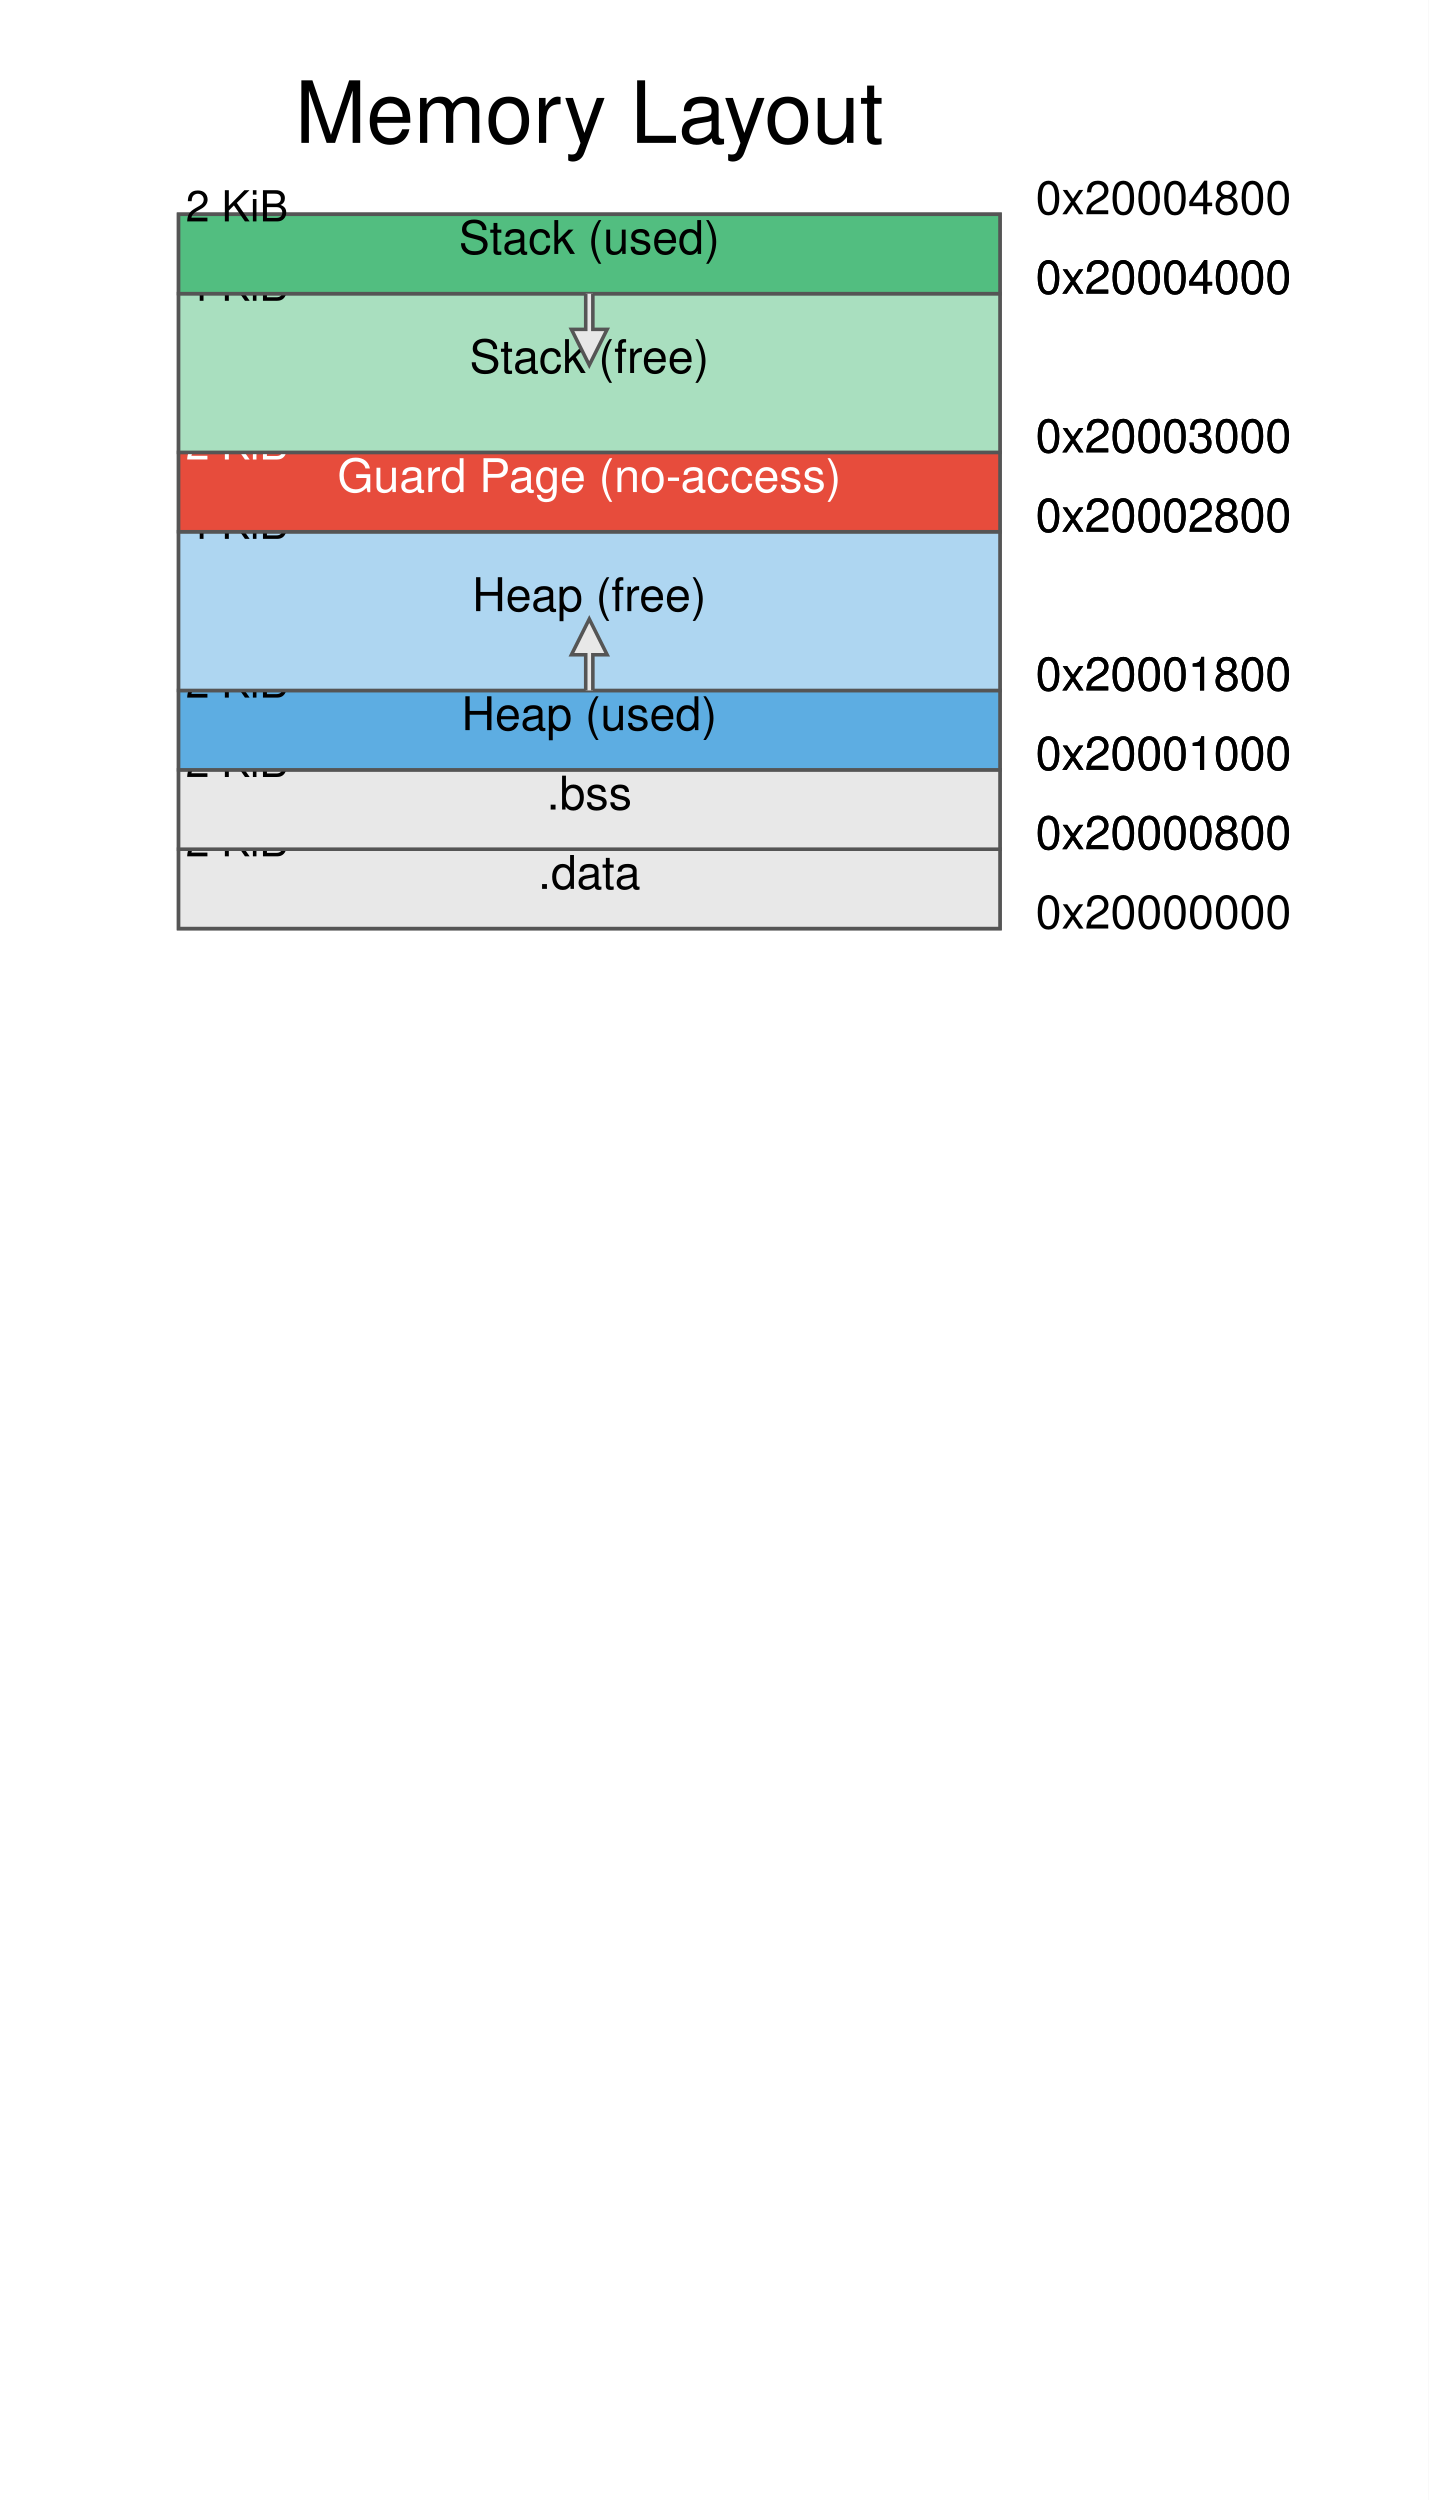
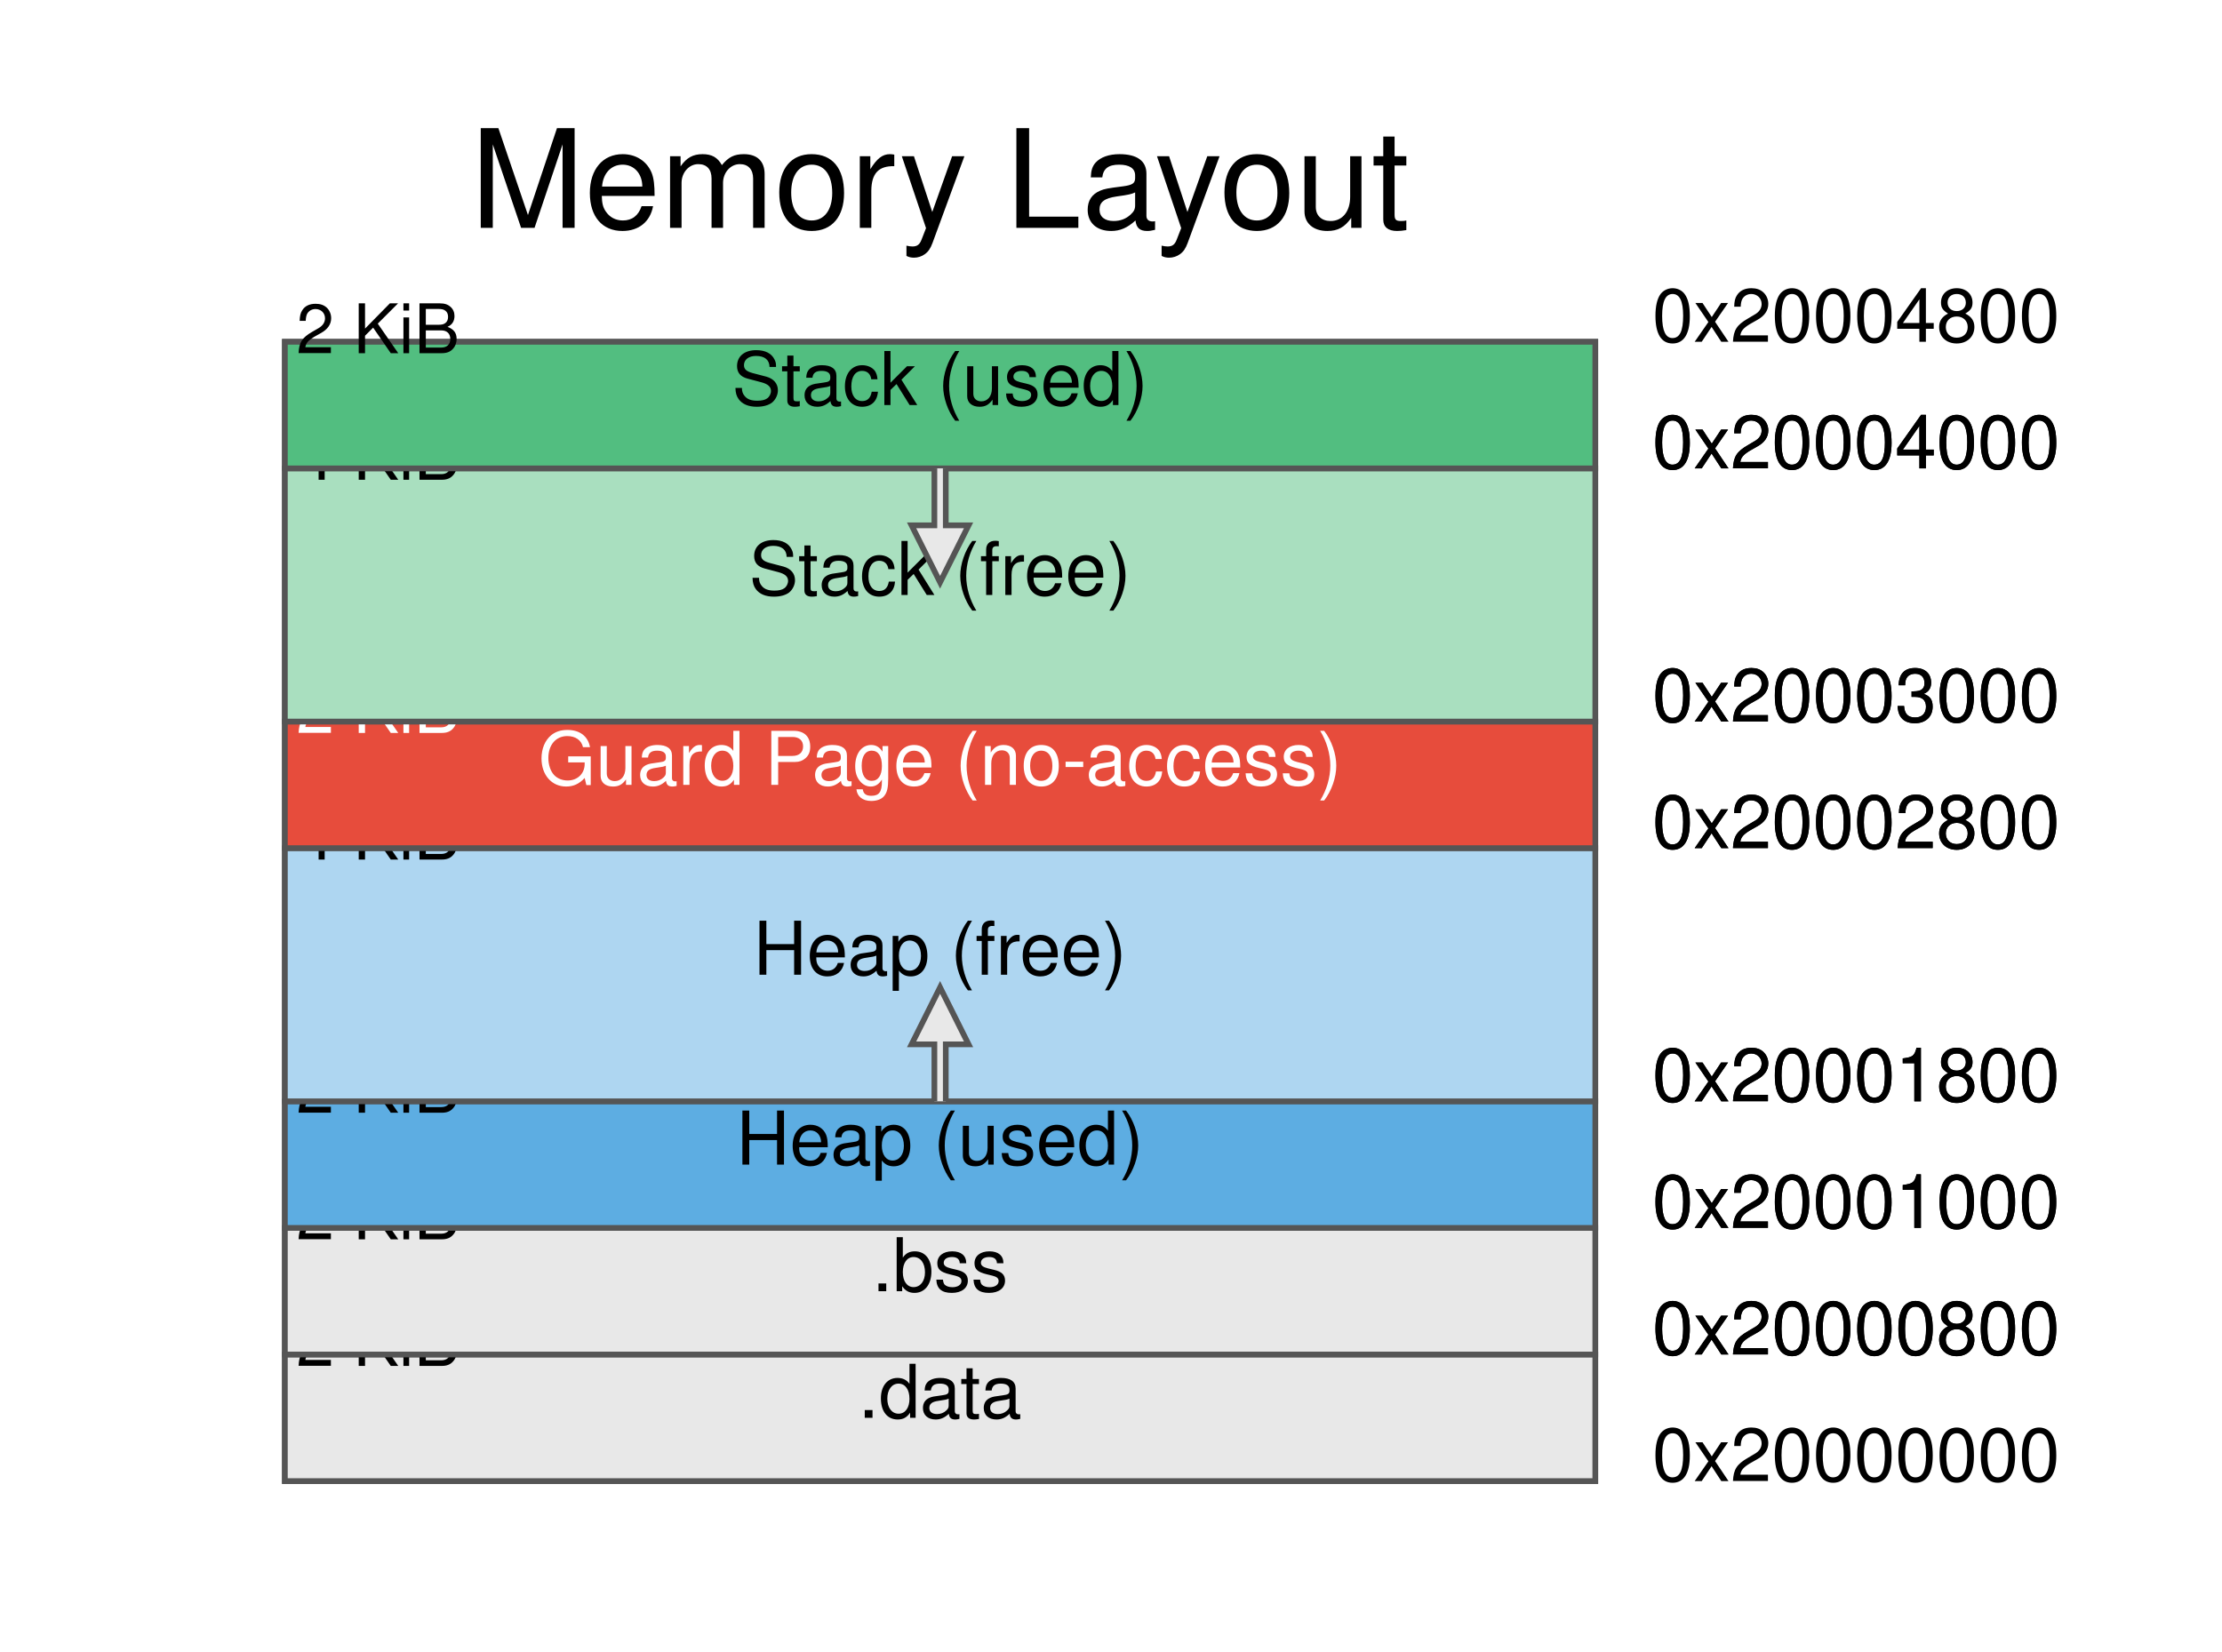
- <svg xmlns="http://www.w3.org/2000/svg" width="400" height="700" viewBox="0 0 400 700">
-   <rect x="0" y="0" width="400" height="700" fill="#ffffff" />
+ <svg xmlns="http://www.w3.org/2000/svg" width="390" height="290" viewBox="0 0 390 290">
+   <rect x="0" y="0" width="390" height="290" fill="#ffffff" />
  <g>
    <text x="115.0" y="-20" stroke="none" fill="#000000" stroke-width="0" font-size="24px" font-weight="normal" font-family="Helvetica" text-anchor="middle" alignment-baseline="middle" transform="translate(50.0,60.0)">Memory Layout</text>
    <g transform="translate(50.0,60.0)">
      <rect x="0" y="0" width="230.0" height="200.0" fill="#ffffff" stroke="#555555" stroke-width="1" />
      <rect x="0" y="177.778" width="230.0" height="22.222" fill="#e8e8e8" stroke="#555555" stroke-width="1" />
      <text x="115.0" y="188.889" stroke="none" fill="#000000" stroke-width="0" font-size="13" font-weight="normal" font-family="Helvetica" text-anchor="middle" alignment-baseline="middle">.data</text>
      <text x="240.0" y="200.0" stroke="none" fill="#000000" stroke-width="0" font-size="13" font-weight="normal" font-family="Helvetica" text-anchor="start" alignment-baseline="middle">0x20000000</text>
      <text x="240.0" y="177.778" stroke="none" fill="#000000" stroke-width="0" font-size="13" font-weight="normal" font-family="Helvetica" text-anchor="start" alignment-baseline="middle">0x20000800</text>
      <text x="2" y="179.778" stroke="none" fill="#000000" stroke-width="0" font-size="12px" font-weight="normal" font-family="Helvetica" text-anchor="start" alignment-baseline="hanging">2 KiB</text>
      <rect x="0" y="155.556" width="230.0" height="22.222" fill="#e8e8e8" stroke="#555555" stroke-width="1" />
      <text x="115.0" y="166.667" stroke="none" fill="#000000" stroke-width="0" font-size="13" font-weight="normal" font-family="Helvetica" text-anchor="middle" alignment-baseline="middle">.bss</text>
      <text x="240.0" y="177.778" stroke="none" fill="#000000" stroke-width="0" font-size="13" font-weight="normal" font-family="Helvetica" text-anchor="start" alignment-baseline="middle">0x20000800</text>
      <text x="240.0" y="155.556" stroke="none" fill="#000000" stroke-width="0" font-size="13" font-weight="normal" font-family="Helvetica" text-anchor="start" alignment-baseline="middle">0x20001000</text>
      <text x="2" y="157.556" stroke="none" fill="#000000" stroke-width="0" font-size="12px" font-weight="normal" font-family="Helvetica" text-anchor="start" alignment-baseline="hanging">2 KiB</text>
      <rect x="0" y="133.333" width="230.0" height="22.222" fill="#5dade2" stroke="#555555" stroke-width="1" />
      <text x="115.0" y="144.444" stroke="none" fill="#000000" stroke-width="0" font-size="13" font-weight="normal" font-family="Helvetica" text-anchor="middle" alignment-baseline="middle">Heap (used)</text>
      <text x="240.0" y="155.556" stroke="none" fill="#000000" stroke-width="0" font-size="13" font-weight="normal" font-family="Helvetica" text-anchor="start" alignment-baseline="middle">0x20001000</text>
      <text x="240.0" y="133.333" stroke="none" fill="#000000" stroke-width="0" font-size="13" font-weight="normal" font-family="Helvetica" text-anchor="start" alignment-baseline="middle">0x20001800</text>
      <text x="2" y="135.333" stroke="none" fill="#000000" stroke-width="0" font-size="12px" font-weight="normal" font-family="Helvetica" text-anchor="start" alignment-baseline="hanging">2 KiB</text>
      <rect x="0" y="88.889" width="230.0" height="44.444" fill="#aed6f1" stroke="#555555" stroke-width="1" />
      <text x="115.0" y="111.111" stroke="none" fill="#000000" stroke-width="0" font-size="13" font-weight="normal" font-family="Helvetica" text-anchor="middle" alignment-baseline="middle">Heap (free)</text>
      <text x="240.0" y="133.333" stroke="none" fill="#000000" stroke-width="0" font-size="13" font-weight="normal" font-family="Helvetica" text-anchor="start" alignment-baseline="middle">0x20001800</text>
      <text x="240.0" y="88.889" stroke="none" fill="#000000" stroke-width="0" font-size="13" font-weight="normal" font-family="Helvetica" text-anchor="start" alignment-baseline="middle">0x20002800</text>
      <text x="2" y="90.889" stroke="none" fill="#000000" stroke-width="0" font-size="12px" font-weight="normal" font-family="Helvetica" text-anchor="start" alignment-baseline="hanging">4 KiB</text>
      <rect x="0" y="66.667" width="230.0" height="22.222" fill="#e74c3c" stroke="#555555" stroke-width="1" />
      <text x="115.0" y="77.778" stroke="none" fill="#ffffff" stroke-width="0" font-size="13" font-weight="normal" font-family="Helvetica" text-anchor="middle" alignment-baseline="middle">Guard Page (no-access)</text>
      <text x="240.0" y="88.889" stroke="none" fill="#000000" stroke-width="0" font-size="13" font-weight="normal" font-family="Helvetica" text-anchor="start" alignment-baseline="middle">0x20002800</text>
      <text x="240.0" y="66.667" stroke="none" fill="#000000" stroke-width="0" font-size="13" font-weight="normal" font-family="Helvetica" text-anchor="start" alignment-baseline="middle">0x20003000</text>
      <text x="2" y="68.667" stroke="none" fill="#ffffff" stroke-width="0" font-size="12px" font-weight="normal" font-family="Helvetica" text-anchor="start" alignment-baseline="hanging">2 KiB</text>
      <rect x="0" y="22.222" width="230.0" height="44.444" fill="#a9dfbf" stroke="#555555" stroke-width="1" />
      <text x="115.0" y="44.444" stroke="none" fill="#000000" stroke-width="0" font-size="13" font-weight="normal" font-family="Helvetica" text-anchor="middle" alignment-baseline="middle">Stack (free)</text>
      <text x="240.0" y="66.667" stroke="none" fill="#000000" stroke-width="0" font-size="13" font-weight="normal" font-family="Helvetica" text-anchor="start" alignment-baseline="middle">0x20003000</text>
      <text x="240.0" y="22.222" stroke="none" fill="#000000" stroke-width="0" font-size="13" font-weight="normal" font-family="Helvetica" text-anchor="start" alignment-baseline="middle">0x20004000</text>
      <text x="2" y="24.222" stroke="none" fill="#000000" stroke-width="0" font-size="12px" font-weight="normal" font-family="Helvetica" text-anchor="start" alignment-baseline="hanging">4 KiB</text>
      <rect x="0" y="0.0" width="230.0" height="22.222" fill="#52be80" stroke="#555555" stroke-width="1" />
      <text x="115.0" y="11.111" stroke="none" fill="#000000" stroke-width="0" font-size="13" font-weight="normal" font-family="Helvetica" text-anchor="middle" alignment-baseline="middle">Stack (used)</text>
      <text x="240.0" y="22.222" stroke="none" fill="#000000" stroke-width="0" font-size="13" font-weight="normal" font-family="Helvetica" text-anchor="start" alignment-baseline="middle">0x20004000</text>
      <text x="240.0" y="0.0" stroke="none" fill="#000000" stroke-width="0" font-size="13" font-weight="normal" font-family="Helvetica" text-anchor="start" alignment-baseline="middle">0x20004800</text>
      <text x="2" y="2.0" stroke="none" fill="#000000" stroke-width="0" font-size="12px" font-weight="normal" font-family="Helvetica" text-anchor="start" alignment-baseline="hanging">2 KiB</text>
    </g>
  </g>
  <g>
    <g transform="translate(50.0,60.0)" />
  </g>
  <g>
    <g transform="translate(50.0,60.0)">
      <g />
      <g />
      <g>
        <polyline points="114.0,133.333 114.0,123.333 110.0,123.333 115.0,113.333 120.0,123.333 116.0,123.333 116.0,133.333" stroke="#555555" stroke-width="1" fill="#e8e8e8" />
      </g>
      <g />
      <g />
      <g />
      <g>
        <polyline points="114.0,22.222 114.0,32.222 110.0,32.222 115.0,42.222 120.0,32.222 116.0,32.222 116.0,22.222" stroke="#555555" stroke-width="1" fill="#e8e8e8" />
      </g>
    </g>
  </g>
</svg>
